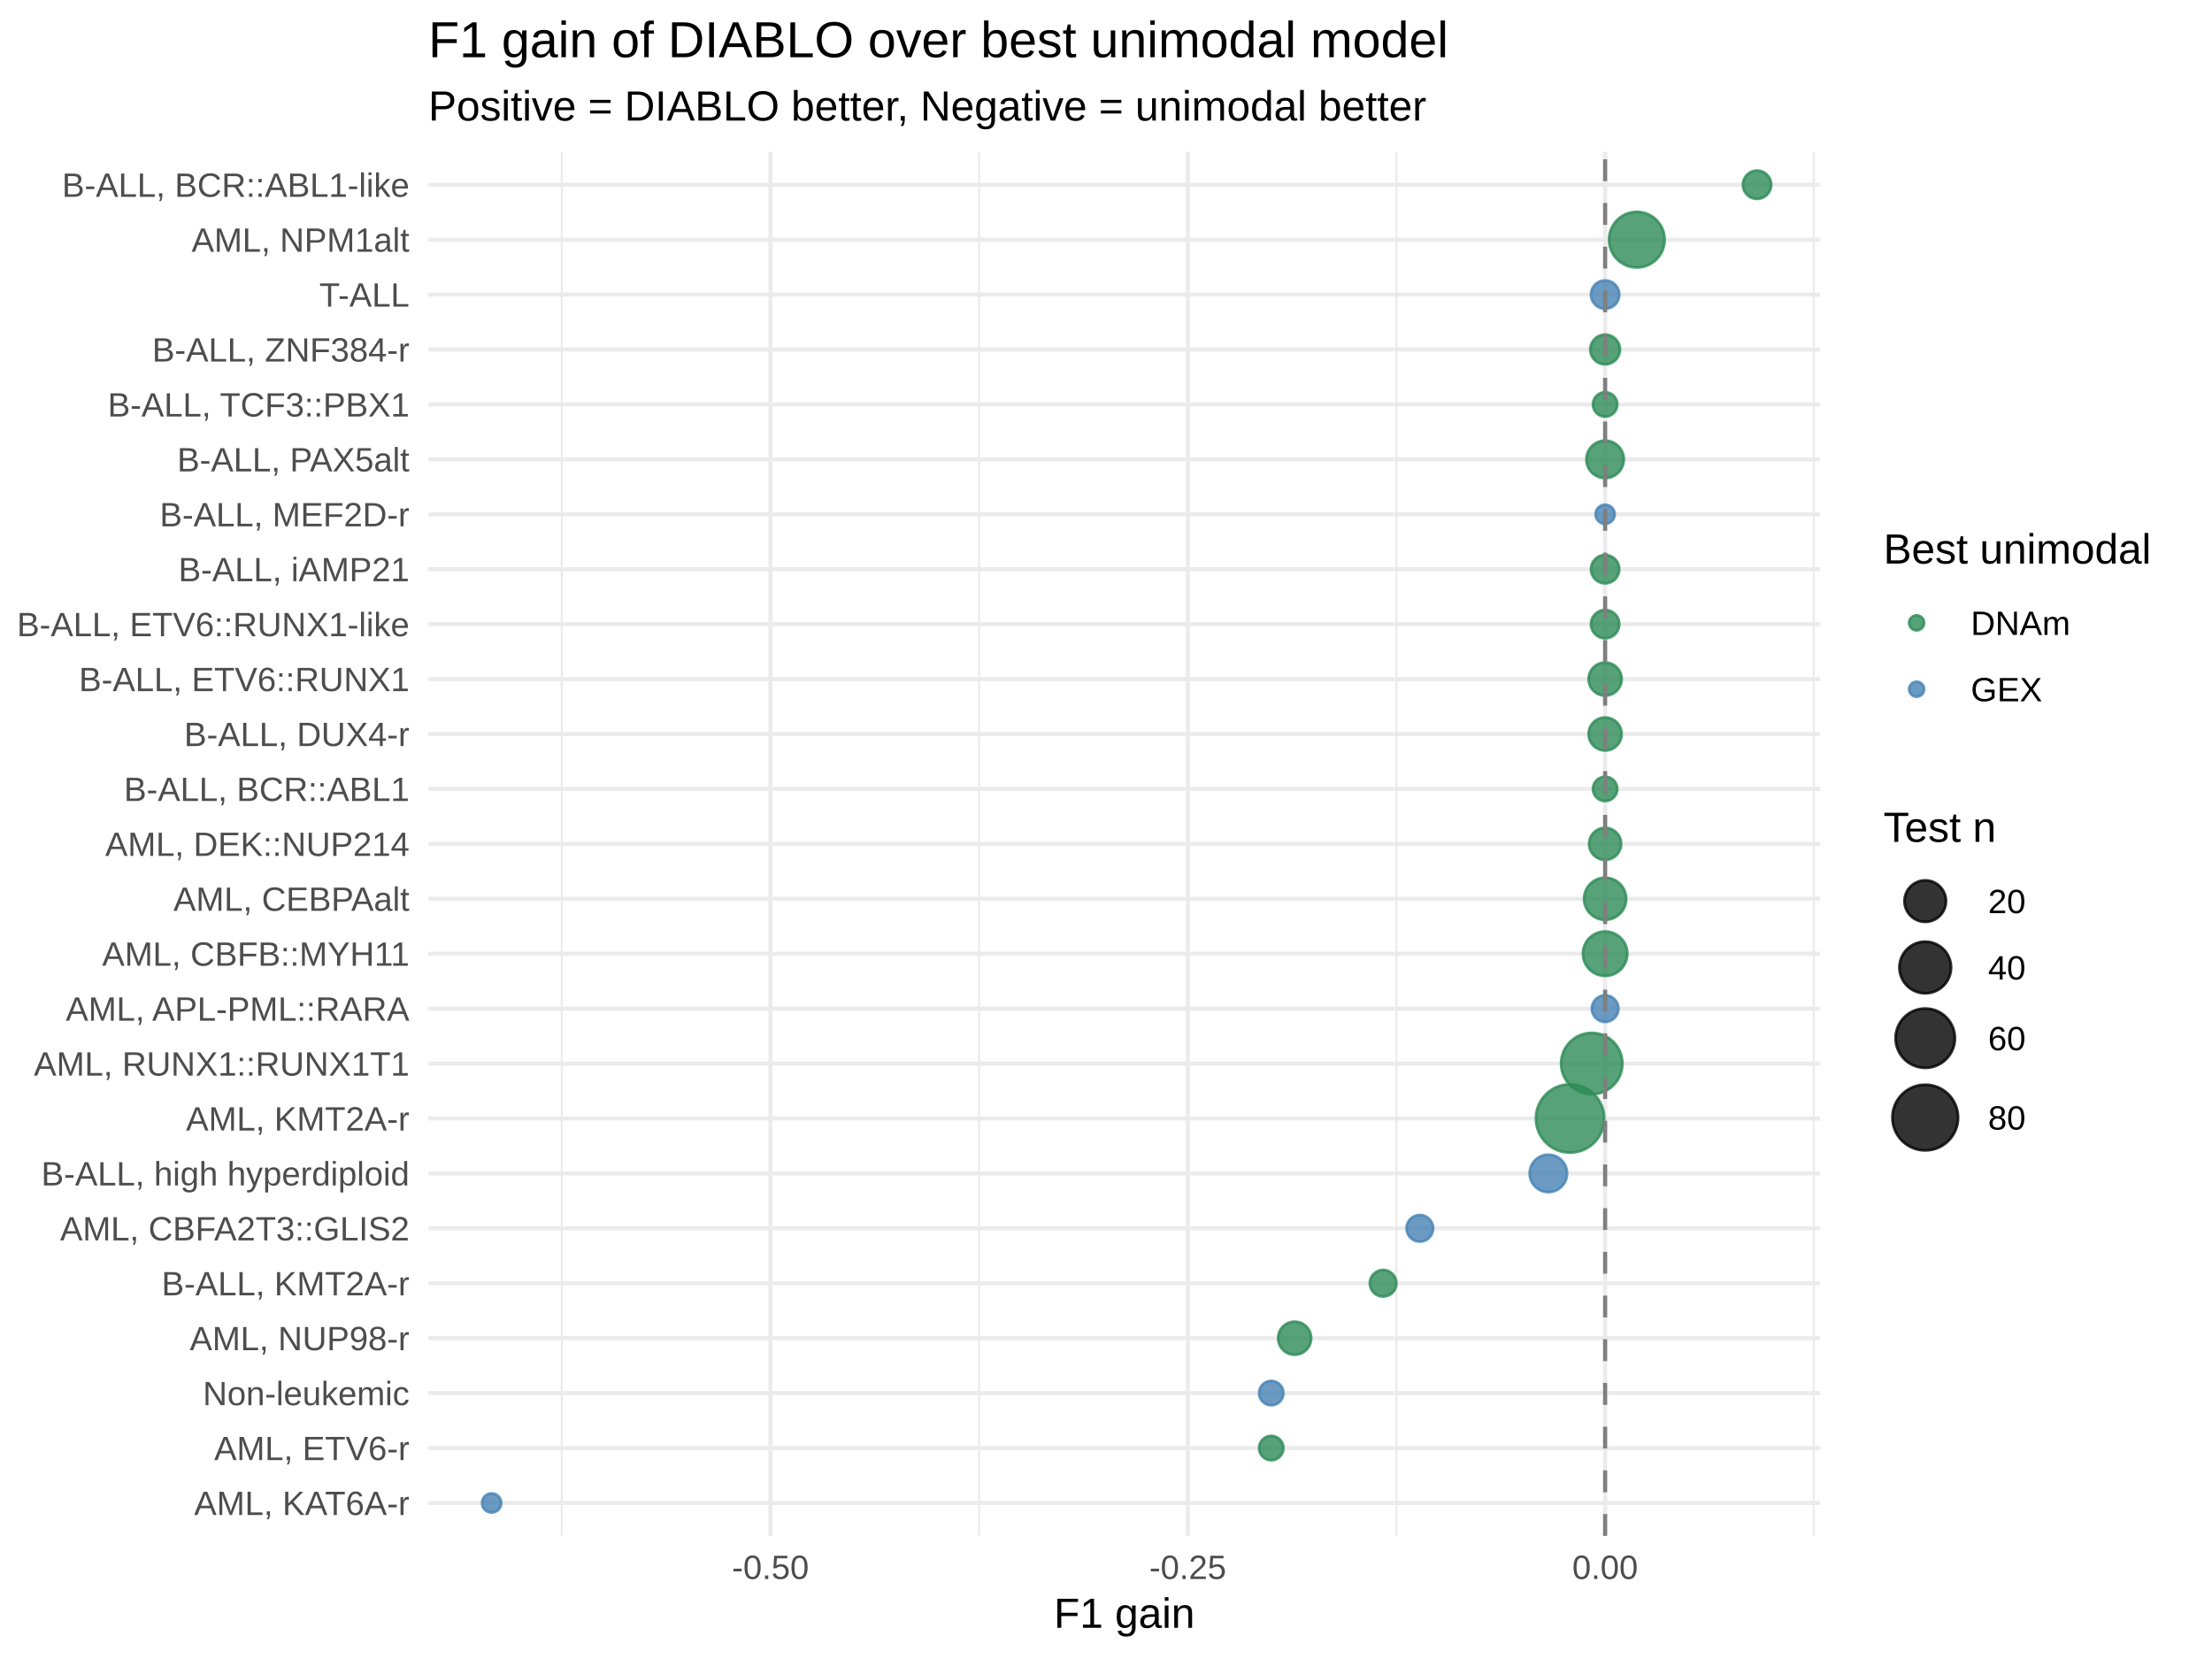
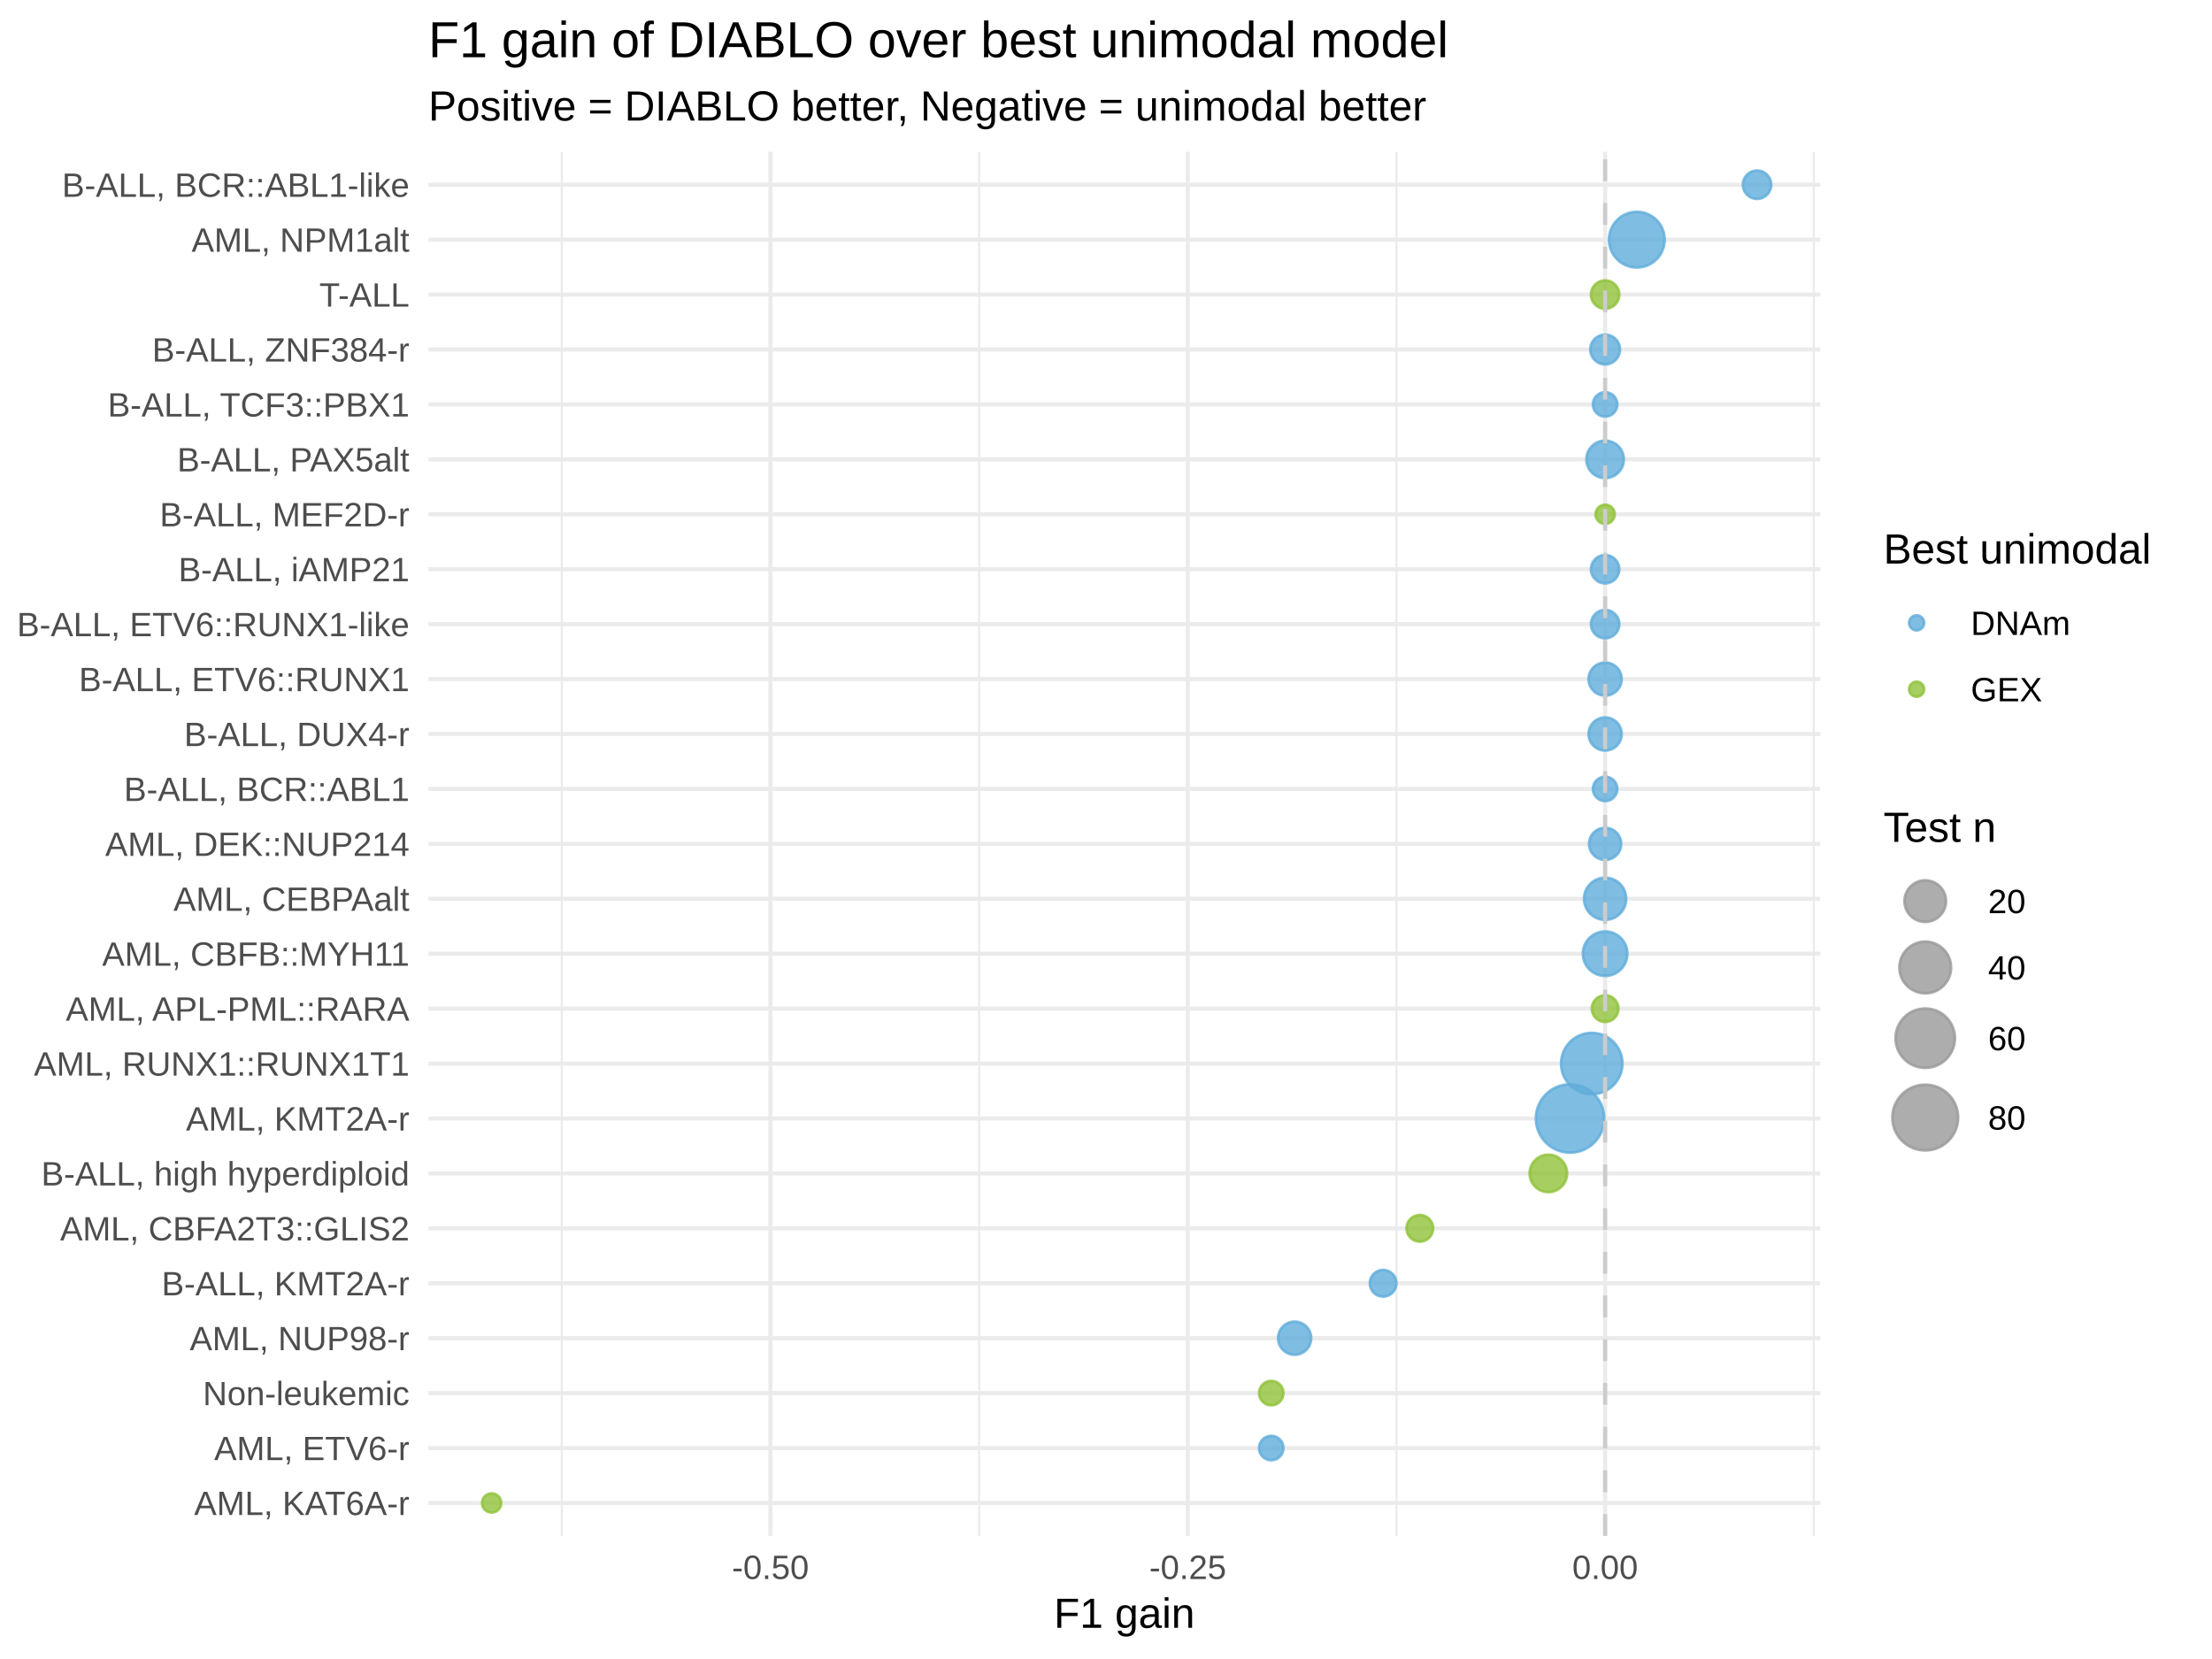
<svg xmlns="http://www.w3.org/2000/svg" class="svglite" width="576.00pt" height="432.00pt" viewBox="0 0 576.00 432.00">
  <defs>
    <style type="text/css">
    .svglite line, .svglite polyline, .svglite polygon, .svglite path, .svglite rect, .svglite circle {
      fill: none;
      stroke: #000000;
      stroke-linecap: round;
      stroke-linejoin: round;
      stroke-miterlimit: 10.00;
    }
    .svglite text {
      white-space: pre;
    }
  </style>
  </defs>
  <rect width="100%" height="100%" style="stroke: none; fill: #FFFFFF;" />
  <defs>
    <clipPath id="cpMC4wMHw1NzYuMDB8MC4wMHw0MzIuMDA=">
      <rect x="0.00" y="0.00" width="576.00" height="432.00" />
    </clipPath>
  </defs>
  <g clip-path="url(#cpMC4wMHw1NzYuMDB8MC4wMHw0MzIuMDA=)">
    <rect x="0.00" y="0.00" width="576.00" height="432.00" style="stroke-width: 1.07; stroke: none; fill: #FFFFFF;" />
  </g>
  <defs>
    <clipPath id="cpMTExLjU1fDQ3NC4wMHwzOS41MnwzOTkuOTU=">
      <rect x="111.55" y="39.52" width="362.45" height="360.43" />
    </clipPath>
  </defs>
  <g clip-path="url(#cpMTExLjU1fDQ3NC4wMHwzOS41MnwzOTkuOTU=)">
    <polyline points="146.28,399.95 146.28,39.52 " style="stroke-width: 0.53; stroke: #EBEBEB; stroke-linecap: butt;" />
    <polyline points="254.96,399.95 254.96,39.52 " style="stroke-width: 0.53; stroke: #EBEBEB; stroke-linecap: butt;" />
    <polyline points="363.63,399.95 363.63,39.52 " style="stroke-width: 0.53; stroke: #EBEBEB; stroke-linecap: butt;" />
    <polyline points="472.31,399.95 472.31,39.52 " style="stroke-width: 0.53; stroke: #EBEBEB; stroke-linecap: butt;" />
    <polyline points="111.55,391.37 474.00,391.37 " style="stroke-width: 1.07; stroke: #EBEBEB; stroke-linecap: butt;" />
    <polyline points="111.55,377.07 474.00,377.07 " style="stroke-width: 1.07; stroke: #EBEBEB; stroke-linecap: butt;" />
    <polyline points="111.55,362.76 474.00,362.76 " style="stroke-width: 1.07; stroke: #EBEBEB; stroke-linecap: butt;" />
    <polyline points="111.55,348.46 474.00,348.46 " style="stroke-width: 1.07; stroke: #EBEBEB; stroke-linecap: butt;" />
    <polyline points="111.55,334.16 474.00,334.16 " style="stroke-width: 1.07; stroke: #EBEBEB; stroke-linecap: butt;" />
    <polyline points="111.55,319.85 474.00,319.85 " style="stroke-width: 1.07; stroke: #EBEBEB; stroke-linecap: butt;" />
    <polyline points="111.55,305.55 474.00,305.55 " style="stroke-width: 1.07; stroke: #EBEBEB; stroke-linecap: butt;" />
    <polyline points="111.55,291.25 474.00,291.25 " style="stroke-width: 1.07; stroke: #EBEBEB; stroke-linecap: butt;" />
    <polyline points="111.55,276.95 474.00,276.95 " style="stroke-width: 1.07; stroke: #EBEBEB; stroke-linecap: butt;" />
    <polyline points="111.55,262.64 474.00,262.64 " style="stroke-width: 1.07; stroke: #EBEBEB; stroke-linecap: butt;" />
    <polyline points="111.55,248.34 474.00,248.34 " style="stroke-width: 1.07; stroke: #EBEBEB; stroke-linecap: butt;" />
    <polyline points="111.55,234.04 474.00,234.04 " style="stroke-width: 1.07; stroke: #EBEBEB; stroke-linecap: butt;" />
    <polyline points="111.55,219.74 474.00,219.74 " style="stroke-width: 1.07; stroke: #EBEBEB; stroke-linecap: butt;" />
    <polyline points="111.55,205.43 474.00,205.43 " style="stroke-width: 1.07; stroke: #EBEBEB; stroke-linecap: butt;" />
    <polyline points="111.55,191.13 474.00,191.13 " style="stroke-width: 1.07; stroke: #EBEBEB; stroke-linecap: butt;" />
    <polyline points="111.55,176.83 474.00,176.83 " style="stroke-width: 1.07; stroke: #EBEBEB; stroke-linecap: butt;" />
    <polyline points="111.55,162.52 474.00,162.52 " style="stroke-width: 1.07; stroke: #EBEBEB; stroke-linecap: butt;" />
    <polyline points="111.55,148.22 474.00,148.22 " style="stroke-width: 1.07; stroke: #EBEBEB; stroke-linecap: butt;" />
    <polyline points="111.55,133.92 474.00,133.92 " style="stroke-width: 1.07; stroke: #EBEBEB; stroke-linecap: butt;" />
    <polyline points="111.55,119.62 474.00,119.62 " style="stroke-width: 1.07; stroke: #EBEBEB; stroke-linecap: butt;" />
    <polyline points="111.55,105.31 474.00,105.31 " style="stroke-width: 1.07; stroke: #EBEBEB; stroke-linecap: butt;" />
    <polyline points="111.55,91.01 474.00,91.01 " style="stroke-width: 1.07; stroke: #EBEBEB; stroke-linecap: butt;" />
    <polyline points="111.55,76.71 474.00,76.71 " style="stroke-width: 1.07; stroke: #EBEBEB; stroke-linecap: butt;" />
    <polyline points="111.55,62.41 474.00,62.41 " style="stroke-width: 1.07; stroke: #EBEBEB; stroke-linecap: butt;" />
    <polyline points="111.55,48.10 474.00,48.10 " style="stroke-width: 1.07; stroke: #EBEBEB; stroke-linecap: butt;" />
    <polyline points="200.62,399.95 200.62,39.52 " style="stroke-width: 1.07; stroke: #EBEBEB; stroke-linecap: butt;" />
    <polyline points="309.30,399.95 309.30,39.52 " style="stroke-width: 1.07; stroke: #EBEBEB; stroke-linecap: butt;" />
    <polyline points="417.97,399.95 417.97,39.52 " style="stroke-width: 1.07; stroke: #EBEBEB; stroke-linecap: butt;" />
-     <circle cx="417.97" cy="262.64" r="3.46" style="stroke-width: 0.71; stroke: #4682B4; stroke-opacity: 0.80; fill: #4682B4; fill-opacity: 0.80;" />
-     <circle cx="369.72" cy="319.85" r="3.46" style="stroke-width: 0.71; stroke: #4682B4; stroke-opacity: 0.80; fill: #4682B4; fill-opacity: 0.80;" />
-     <circle cx="417.97" cy="248.34" r="5.78" style="stroke-width: 0.71; stroke: #2E8B57; stroke-opacity: 0.80; fill: #2E8B57; fill-opacity: 0.80;" />
-     <circle cx="417.97" cy="234.04" r="5.48" style="stroke-width: 0.71; stroke: #2E8B57; stroke-opacity: 0.80; fill: #2E8B57; fill-opacity: 0.80;" />
-     <circle cx="417.97" cy="219.74" r="4.17" style="stroke-width: 0.71; stroke: #2E8B57; stroke-opacity: 0.80; fill: #2E8B57; fill-opacity: 0.80;" />
-     <circle cx="331.03" cy="377.07" r="3.17" style="stroke-width: 0.71; stroke: #2E8B57; stroke-opacity: 0.80; fill: #2E8B57; fill-opacity: 0.80;" />
-     <circle cx="128.02" cy="391.37" r="2.49" style="stroke-width: 0.71; stroke: #4682B4; stroke-opacity: 0.80; fill: #4682B4; fill-opacity: 0.80;" />
-     <circle cx="408.84" cy="291.25" r="8.89" style="stroke-width: 0.71; stroke: #2E8B57; stroke-opacity: 0.80; fill: #2E8B57; fill-opacity: 0.80;" />
-     <circle cx="426.23" cy="62.41" r="7.24" style="stroke-width: 0.71; stroke: #2E8B57; stroke-opacity: 0.80; fill: #2E8B57; fill-opacity: 0.80;" />
-     <circle cx="337.12" cy="348.46" r="4.30" style="stroke-width: 0.71; stroke: #2E8B57; stroke-opacity: 0.80; fill: #2E8B57; fill-opacity: 0.80;" />
-     <circle cx="414.49" cy="276.95" r="7.98" style="stroke-width: 0.71; stroke: #2E8B57; stroke-opacity: 0.80; fill: #2E8B57; fill-opacity: 0.80;" />
-     <circle cx="417.97" cy="205.43" r="3.17" style="stroke-width: 0.71; stroke: #2E8B57; stroke-opacity: 0.80; fill: #2E8B57; fill-opacity: 0.80;" />
-     <circle cx="457.53" cy="48.10" r="3.68" style="stroke-width: 0.71; stroke: #2E8B57; stroke-opacity: 0.80; fill: #2E8B57; fill-opacity: 0.80;" />
-     <circle cx="417.97" cy="191.13" r="4.30" style="stroke-width: 0.71; stroke: #2E8B57; stroke-opacity: 0.80; fill: #2E8B57; fill-opacity: 0.80;" />
-     <circle cx="417.97" cy="176.83" r="4.30" style="stroke-width: 0.71; stroke: #2E8B57; stroke-opacity: 0.80; fill: #2E8B57; fill-opacity: 0.80;" />
-     <circle cx="417.97" cy="162.52" r="3.68" style="stroke-width: 0.71; stroke: #2E8B57; stroke-opacity: 0.80; fill: #2E8B57; fill-opacity: 0.80;" />
-     <circle cx="403.19" cy="305.55" r="4.87" style="stroke-width: 0.71; stroke: #4682B4; stroke-opacity: 0.80; fill: #4682B4; fill-opacity: 0.80;" />
-     <circle cx="417.97" cy="148.22" r="3.68" style="stroke-width: 0.71; stroke: #2E8B57; stroke-opacity: 0.80; fill: #2E8B57; fill-opacity: 0.80;" />
-     <circle cx="360.16" cy="334.16" r="3.46" style="stroke-width: 0.71; stroke: #2E8B57; stroke-opacity: 0.80; fill: #2E8B57; fill-opacity: 0.80;" />
-     <circle cx="417.97" cy="133.92" r="2.49" style="stroke-width: 0.71; stroke: #4682B4; stroke-opacity: 0.80; fill: #4682B4; fill-opacity: 0.80;" />
-     <circle cx="417.97" cy="119.62" r="4.87" style="stroke-width: 0.71; stroke: #2E8B57; stroke-opacity: 0.80; fill: #2E8B57; fill-opacity: 0.80;" />
-     <circle cx="417.97" cy="105.31" r="3.17" style="stroke-width: 0.71; stroke: #2E8B57; stroke-opacity: 0.80; fill: #2E8B57; fill-opacity: 0.80;" />
-     <circle cx="417.97" cy="91.01" r="3.86" style="stroke-width: 0.71; stroke: #2E8B57; stroke-opacity: 0.80; fill: #2E8B57; fill-opacity: 0.80;" />
-     <circle cx="331.03" cy="362.76" r="3.17" style="stroke-width: 0.71; stroke: #4682B4; stroke-opacity: 0.80; fill: #4682B4; fill-opacity: 0.80;" />
-     <circle cx="417.97" cy="76.71" r="3.68" style="stroke-width: 0.71; stroke: #4682B4; stroke-opacity: 0.80; fill: #4682B4; fill-opacity: 0.80;" />
-     <line x1="417.97" y1="399.95" x2="417.97" y2="39.52" style="stroke-width: 1.07; stroke: #7F7F7F; stroke-dasharray: 5.69,5.69; stroke-linecap: butt;" />
+     <circle cx="417.97" cy="262.64" r="3.46" style="stroke-width: 0.71; stroke: #90C23A; stroke-opacity: 0.80; fill: #90C23A; fill-opacity: 0.80;" />
+     <circle cx="369.72" cy="319.85" r="3.46" style="stroke-width: 0.71; stroke: #90C23A; stroke-opacity: 0.80; fill: #90C23A; fill-opacity: 0.80;" />
+     <circle cx="417.97" cy="248.34" r="5.78" style="stroke-width: 0.71; stroke: #60ACDA; stroke-opacity: 0.80; fill: #60ACDA; fill-opacity: 0.80;" />
+     <circle cx="417.97" cy="234.04" r="5.48" style="stroke-width: 0.71; stroke: #60ACDA; stroke-opacity: 0.80; fill: #60ACDA; fill-opacity: 0.80;" />
+     <circle cx="417.97" cy="219.74" r="4.17" style="stroke-width: 0.71; stroke: #60ACDA; stroke-opacity: 0.80; fill: #60ACDA; fill-opacity: 0.80;" />
+     <circle cx="331.03" cy="377.07" r="3.17" style="stroke-width: 0.71; stroke: #60ACDA; stroke-opacity: 0.80; fill: #60ACDA; fill-opacity: 0.80;" />
+     <circle cx="128.02" cy="391.37" r="2.49" style="stroke-width: 0.71; stroke: #90C23A; stroke-opacity: 0.80; fill: #90C23A; fill-opacity: 0.80;" />
+     <circle cx="408.84" cy="291.25" r="8.89" style="stroke-width: 0.71; stroke: #60ACDA; stroke-opacity: 0.80; fill: #60ACDA; fill-opacity: 0.80;" />
+     <circle cx="426.23" cy="62.41" r="7.24" style="stroke-width: 0.71; stroke: #60ACDA; stroke-opacity: 0.80; fill: #60ACDA; fill-opacity: 0.80;" />
+     <circle cx="337.12" cy="348.46" r="4.30" style="stroke-width: 0.71; stroke: #60ACDA; stroke-opacity: 0.80; fill: #60ACDA; fill-opacity: 0.80;" />
+     <circle cx="414.49" cy="276.95" r="7.98" style="stroke-width: 0.71; stroke: #60ACDA; stroke-opacity: 0.80; fill: #60ACDA; fill-opacity: 0.80;" />
+     <circle cx="417.97" cy="205.43" r="3.17" style="stroke-width: 0.71; stroke: #60ACDA; stroke-opacity: 0.80; fill: #60ACDA; fill-opacity: 0.80;" />
+     <circle cx="457.53" cy="48.10" r="3.68" style="stroke-width: 0.71; stroke: #60ACDA; stroke-opacity: 0.80; fill: #60ACDA; fill-opacity: 0.80;" />
+     <circle cx="417.97" cy="191.13" r="4.30" style="stroke-width: 0.71; stroke: #60ACDA; stroke-opacity: 0.80; fill: #60ACDA; fill-opacity: 0.80;" />
+     <circle cx="417.97" cy="176.83" r="4.30" style="stroke-width: 0.71; stroke: #60ACDA; stroke-opacity: 0.80; fill: #60ACDA; fill-opacity: 0.80;" />
+     <circle cx="417.97" cy="162.52" r="3.68" style="stroke-width: 0.71; stroke: #60ACDA; stroke-opacity: 0.80; fill: #60ACDA; fill-opacity: 0.80;" />
+     <circle cx="403.19" cy="305.55" r="4.87" style="stroke-width: 0.71; stroke: #90C23A; stroke-opacity: 0.80; fill: #90C23A; fill-opacity: 0.80;" />
+     <circle cx="417.97" cy="148.22" r="3.68" style="stroke-width: 0.71; stroke: #60ACDA; stroke-opacity: 0.80; fill: #60ACDA; fill-opacity: 0.80;" />
+     <circle cx="360.16" cy="334.16" r="3.46" style="stroke-width: 0.71; stroke: #60ACDA; stroke-opacity: 0.80; fill: #60ACDA; fill-opacity: 0.80;" />
+     <circle cx="417.97" cy="133.92" r="2.49" style="stroke-width: 0.71; stroke: #90C23A; stroke-opacity: 0.80; fill: #90C23A; fill-opacity: 0.80;" />
+     <circle cx="417.97" cy="119.62" r="4.87" style="stroke-width: 0.71; stroke: #60ACDA; stroke-opacity: 0.80; fill: #60ACDA; fill-opacity: 0.80;" />
+     <circle cx="417.97" cy="105.31" r="3.17" style="stroke-width: 0.71; stroke: #60ACDA; stroke-opacity: 0.80; fill: #60ACDA; fill-opacity: 0.80;" />
+     <circle cx="417.97" cy="91.01" r="3.86" style="stroke-width: 0.71; stroke: #60ACDA; stroke-opacity: 0.80; fill: #60ACDA; fill-opacity: 0.80;" />
+     <circle cx="331.03" cy="362.76" r="3.17" style="stroke-width: 0.71; stroke: #90C23A; stroke-opacity: 0.80; fill: #90C23A; fill-opacity: 0.80;" />
+     <circle cx="417.97" cy="76.71" r="3.68" style="stroke-width: 0.71; stroke: #90C23A; stroke-opacity: 0.80; fill: #90C23A; fill-opacity: 0.80;" />
+     <line x1="417.97" y1="399.95" x2="417.97" y2="39.52" style="stroke-width: 1.07; stroke: #CCCCCC; stroke-dasharray: 5.69,5.69; stroke-linecap: butt;" />
  </g>
  <g clip-path="url(#cpMC4wMHw1NzYuMDB8MC4wMHw0MzIuMDA=)">
    <text x="106.62" y="394.51" text-anchor="end" style="font-size: 8.80px;fill: #4D4D4D; font-family: &quot;Arimo&quot;;" textLength="55.93px" lengthAdjust="spacingAndGlyphs">AML, KAT6A-r</text>
    <text x="106.62" y="380.21" text-anchor="end" style="font-size: 8.80px;fill: #4D4D4D; font-family: &quot;Arimo&quot;;" textLength="49.41px" lengthAdjust="spacingAndGlyphs">AML, ETV6-r</text>
    <text x="106.62" y="365.91" text-anchor="end" style="font-size: 8.80px;fill: #4D4D4D; font-family: &quot;Arimo&quot;;" textLength="57.30px" lengthAdjust="spacingAndGlyphs">Non-leukemic</text>
    <text x="106.62" y="351.60" text-anchor="end" style="font-size: 8.80px;fill: #4D4D4D; font-family: &quot;Arimo&quot;;" textLength="57.82px" lengthAdjust="spacingAndGlyphs">AML, NUP98-r</text>
    <text x="106.62" y="337.30" text-anchor="end" style="font-size: 8.80px;fill: #4D4D4D; font-family: &quot;Arimo&quot;;" textLength="63.46px" lengthAdjust="spacingAndGlyphs">B-ALL, KMT2A-r</text>
    <text x="106.62" y="323.00" text-anchor="end" style="font-size: 8.80px;fill: #4D4D4D; font-family: &quot;Arimo&quot;;" textLength="87.83px" lengthAdjust="spacingAndGlyphs">AML, CBFA2T3::GLIS2</text>
    <text x="106.62" y="308.69" text-anchor="end" style="font-size: 8.80px;fill: #4D4D4D; font-family: &quot;Arimo&quot;;" textLength="101.14px" lengthAdjust="spacingAndGlyphs">B-ALL, high hyperdiploid</text>
    <text x="106.62" y="294.39" text-anchor="end" style="font-size: 8.80px;fill: #4D4D4D; font-family: &quot;Arimo&quot;;" textLength="58.28px" lengthAdjust="spacingAndGlyphs">AML, KMT2A-r</text>
    <text x="106.62" y="280.09" text-anchor="end" style="font-size: 8.80px;fill: #4D4D4D; font-family: &quot;Arimo&quot;;" textLength="95.04px" lengthAdjust="spacingAndGlyphs">AML, RUNX1::RUNX1T1</text>
    <text x="106.62" y="265.79" text-anchor="end" style="font-size: 8.80px;fill: #4D4D4D; font-family: &quot;Arimo&quot;;" textLength="86.04px" lengthAdjust="spacingAndGlyphs">AML, APL-PML::RARA</text>
    <text x="106.62" y="251.48" text-anchor="end" style="font-size: 8.80px;fill: #4D4D4D; font-family: &quot;Arimo&quot;;" textLength="78.66px" lengthAdjust="spacingAndGlyphs">AML, CBFB::MYH11</text>
    <text x="106.62" y="237.18" text-anchor="end" style="font-size: 8.80px;fill: #4D4D4D; font-family: &quot;Arimo&quot;;" textLength="60.34px" lengthAdjust="spacingAndGlyphs">AML, CEBPAalt</text>
    <text x="106.62" y="222.88" text-anchor="end" style="font-size: 8.80px;fill: #4D4D4D; font-family: &quot;Arimo&quot;;" textLength="77.85px" lengthAdjust="spacingAndGlyphs">AML, DEK::NUP214</text>
    <text x="106.62" y="208.58" text-anchor="end" style="font-size: 8.80px;fill: #4D4D4D; font-family: &quot;Arimo&quot;;" textLength="70.47px" lengthAdjust="spacingAndGlyphs">B-ALL, BCR::ABL1</text>
    <text x="106.62" y="194.27" text-anchor="end" style="font-size: 8.80px;fill: #4D4D4D; font-family: &quot;Arimo&quot;;" textLength="57.54px" lengthAdjust="spacingAndGlyphs">B-ALL, DUX4-r</text>
    <text x="106.62" y="179.97" text-anchor="end" style="font-size: 8.80px;fill: #4D4D4D; font-family: &quot;Arimo&quot;;" textLength="81.60px" lengthAdjust="spacingAndGlyphs">B-ALL, ETV6::RUNX1</text>
    <text x="106.62" y="165.67" text-anchor="end" style="font-size: 8.80px;fill: #4D4D4D; font-family: &quot;Arimo&quot;;" textLength="98.63px" lengthAdjust="spacingAndGlyphs">B-ALL, ETV6::RUNX1-like</text>
    <text x="106.62" y="151.36" text-anchor="end" style="font-size: 8.80px;fill: #4D4D4D; font-family: &quot;Arimo&quot;;" textLength="59.28px" lengthAdjust="spacingAndGlyphs">B-ALL, iAMP21</text>
    <text x="106.62" y="137.06" text-anchor="end" style="font-size: 8.80px;fill: #4D4D4D; font-family: &quot;Arimo&quot;;" textLength="63.38px" lengthAdjust="spacingAndGlyphs">B-ALL, MEF2D-r</text>
    <text x="106.62" y="122.76" text-anchor="end" style="font-size: 8.80px;fill: #4D4D4D; font-family: &quot;Arimo&quot;;" textLength="59.54px" lengthAdjust="spacingAndGlyphs">B-ALL, PAX5alt</text>
    <text x="106.62" y="108.46" text-anchor="end" style="font-size: 8.80px;fill: #4D4D4D; font-family: &quot;Arimo&quot;;" textLength="74.01px" lengthAdjust="spacingAndGlyphs">B-ALL, TCF3::PBX1</text>
    <text x="106.62" y="94.15" text-anchor="end" style="font-size: 8.80px;fill: #4D4D4D; font-family: &quot;Arimo&quot;;" textLength="65.88px" lengthAdjust="spacingAndGlyphs">B-ALL, ZNF384-r</text>
    <text x="106.62" y="79.85" text-anchor="end" style="font-size: 8.80px;fill: #4D4D4D; font-family: &quot;Arimo&quot;;" textLength="22.56px" lengthAdjust="spacingAndGlyphs">T-ALL</text>
    <text x="106.62" y="65.55" text-anchor="end" style="font-size: 8.80px;fill: #4D4D4D; font-family: &quot;Arimo&quot;;" textLength="58.25px" lengthAdjust="spacingAndGlyphs">AML, NPM1alt</text>
    <text x="106.62" y="51.25" text-anchor="end" style="font-size: 8.80px;fill: #4D4D4D; font-family: &quot;Arimo&quot;;" textLength="87.49px" lengthAdjust="spacingAndGlyphs">B-ALL, BCR::ABL1-like</text>
    <text x="200.62" y="411.17" text-anchor="middle" style="font-size: 8.80px;fill: #4D4D4D; font-family: &quot;Arimo&quot;;" textLength="20.28px" lengthAdjust="spacingAndGlyphs">-0.50</text>
    <text x="309.30" y="411.17" text-anchor="middle" style="font-size: 8.80px;fill: #4D4D4D; font-family: &quot;Arimo&quot;;" textLength="20.28px" lengthAdjust="spacingAndGlyphs">-0.25</text>
    <text x="417.97" y="411.17" text-anchor="middle" style="font-size: 8.80px;fill: #4D4D4D; font-family: &quot;Arimo&quot;;" textLength="17.45px" lengthAdjust="spacingAndGlyphs">0.00</text>
    <text x="292.78" y="423.88" text-anchor="middle" style="font-size: 11.00px; font-family: &quot;Arimo&quot;;" textLength="37.43px" lengthAdjust="spacingAndGlyphs">F1 gain</text>
    <text x="490.44" y="146.75" style="font-size: 11.00px; font-family: &quot;Arimo&quot;;" textLength="74.60px" lengthAdjust="spacingAndGlyphs">Best unimodal</text>
-     <circle cx="499.08" cy="162.19" r="1.95" style="stroke-width: 0.71; stroke: #2E8B57; stroke-opacity: 0.80; fill: #2E8B57; fill-opacity: 0.80;" />
-     <circle cx="499.08" cy="179.47" r="1.95" style="stroke-width: 0.71; stroke: #4682B4; stroke-opacity: 0.80; fill: #4682B4; fill-opacity: 0.80;" />
+     <circle cx="499.08" cy="162.19" r="1.95" style="stroke-width: 0.71; stroke: #60ACDA; stroke-opacity: 0.80; fill: #60ACDA; fill-opacity: 0.80;" />
+     <circle cx="499.08" cy="179.47" r="1.95" style="stroke-width: 0.71; stroke: #90C23A; stroke-opacity: 0.80; fill: #90C23A; fill-opacity: 0.80;" />
    <text x="513.20" y="165.33" style="font-size: 8.80px; font-family: &quot;Arimo&quot;;" textLength="26.96px" lengthAdjust="spacingAndGlyphs">DNAm</text>
    <text x="513.20" y="182.61" style="font-size: 8.80px; font-family: &quot;Arimo&quot;;" textLength="16.44px" lengthAdjust="spacingAndGlyphs">GEX</text>
    <text x="490.44" y="219.21" style="font-size: 11.00px; font-family: &quot;Arimo&quot;;" textLength="31.22px" lengthAdjust="spacingAndGlyphs">Test n</text>
-     <circle cx="501.33" cy="234.65" r="5.40" style="stroke-width: 0.71; stroke: #000000; stroke-opacity: 0.80; fill: #000000; fill-opacity: 0.80;" />
-     <circle cx="501.33" cy="251.93" r="6.72" style="stroke-width: 0.71; stroke: #000000; stroke-opacity: 0.80; fill: #000000; fill-opacity: 0.80;" />
-     <circle cx="501.33" cy="270.34" r="7.72" style="stroke-width: 0.71; stroke: #000000; stroke-opacity: 0.80; fill: #000000; fill-opacity: 0.80;" />
-     <circle cx="501.33" cy="291.01" r="8.55" style="stroke-width: 0.71; stroke: #000000; stroke-opacity: 0.80; fill: #000000; fill-opacity: 0.80;" />
+     <circle cx="501.33" cy="234.65" r="5.40" style="stroke-width: 0.71; stroke: #999999; stroke-opacity: 0.80; fill: #999999; fill-opacity: 0.80;" />
+     <circle cx="501.33" cy="251.93" r="6.72" style="stroke-width: 0.71; stroke: #999999; stroke-opacity: 0.80; fill: #999999; fill-opacity: 0.80;" />
+     <circle cx="501.33" cy="270.34" r="7.72" style="stroke-width: 0.71; stroke: #999999; stroke-opacity: 0.80; fill: #999999; fill-opacity: 0.80;" />
+     <circle cx="501.33" cy="291.01" r="8.55" style="stroke-width: 0.71; stroke: #999999; stroke-opacity: 0.80; fill: #999999; fill-opacity: 0.80;" />
    <text x="517.69" y="237.79" style="font-size: 8.80px; font-family: &quot;Arimo&quot;;" textLength="10.07px" lengthAdjust="spacingAndGlyphs">20</text>
    <text x="517.69" y="255.07" style="font-size: 8.80px; font-family: &quot;Arimo&quot;;" textLength="10.07px" lengthAdjust="spacingAndGlyphs">40</text>
    <text x="517.69" y="273.49" style="font-size: 8.80px; font-family: &quot;Arimo&quot;;" textLength="10.07px" lengthAdjust="spacingAndGlyphs">60</text>
    <text x="517.69" y="294.15" style="font-size: 8.80px; font-family: &quot;Arimo&quot;;" textLength="10.07px" lengthAdjust="spacingAndGlyphs">80</text>
    <text x="111.55" y="31.40" style="font-size: 11.00px; font-family: &quot;Arimo&quot;;" textLength="274.44px" lengthAdjust="spacingAndGlyphs">Positive = DIABLO better, Negative = unimodal better</text>
    <text x="111.55" y="14.90" style="font-size: 13.20px; font-family: &quot;Arimo&quot;;" textLength="278.63px" lengthAdjust="spacingAndGlyphs">F1 gain of DIABLO over best unimodal model</text>
  </g>
</svg>
